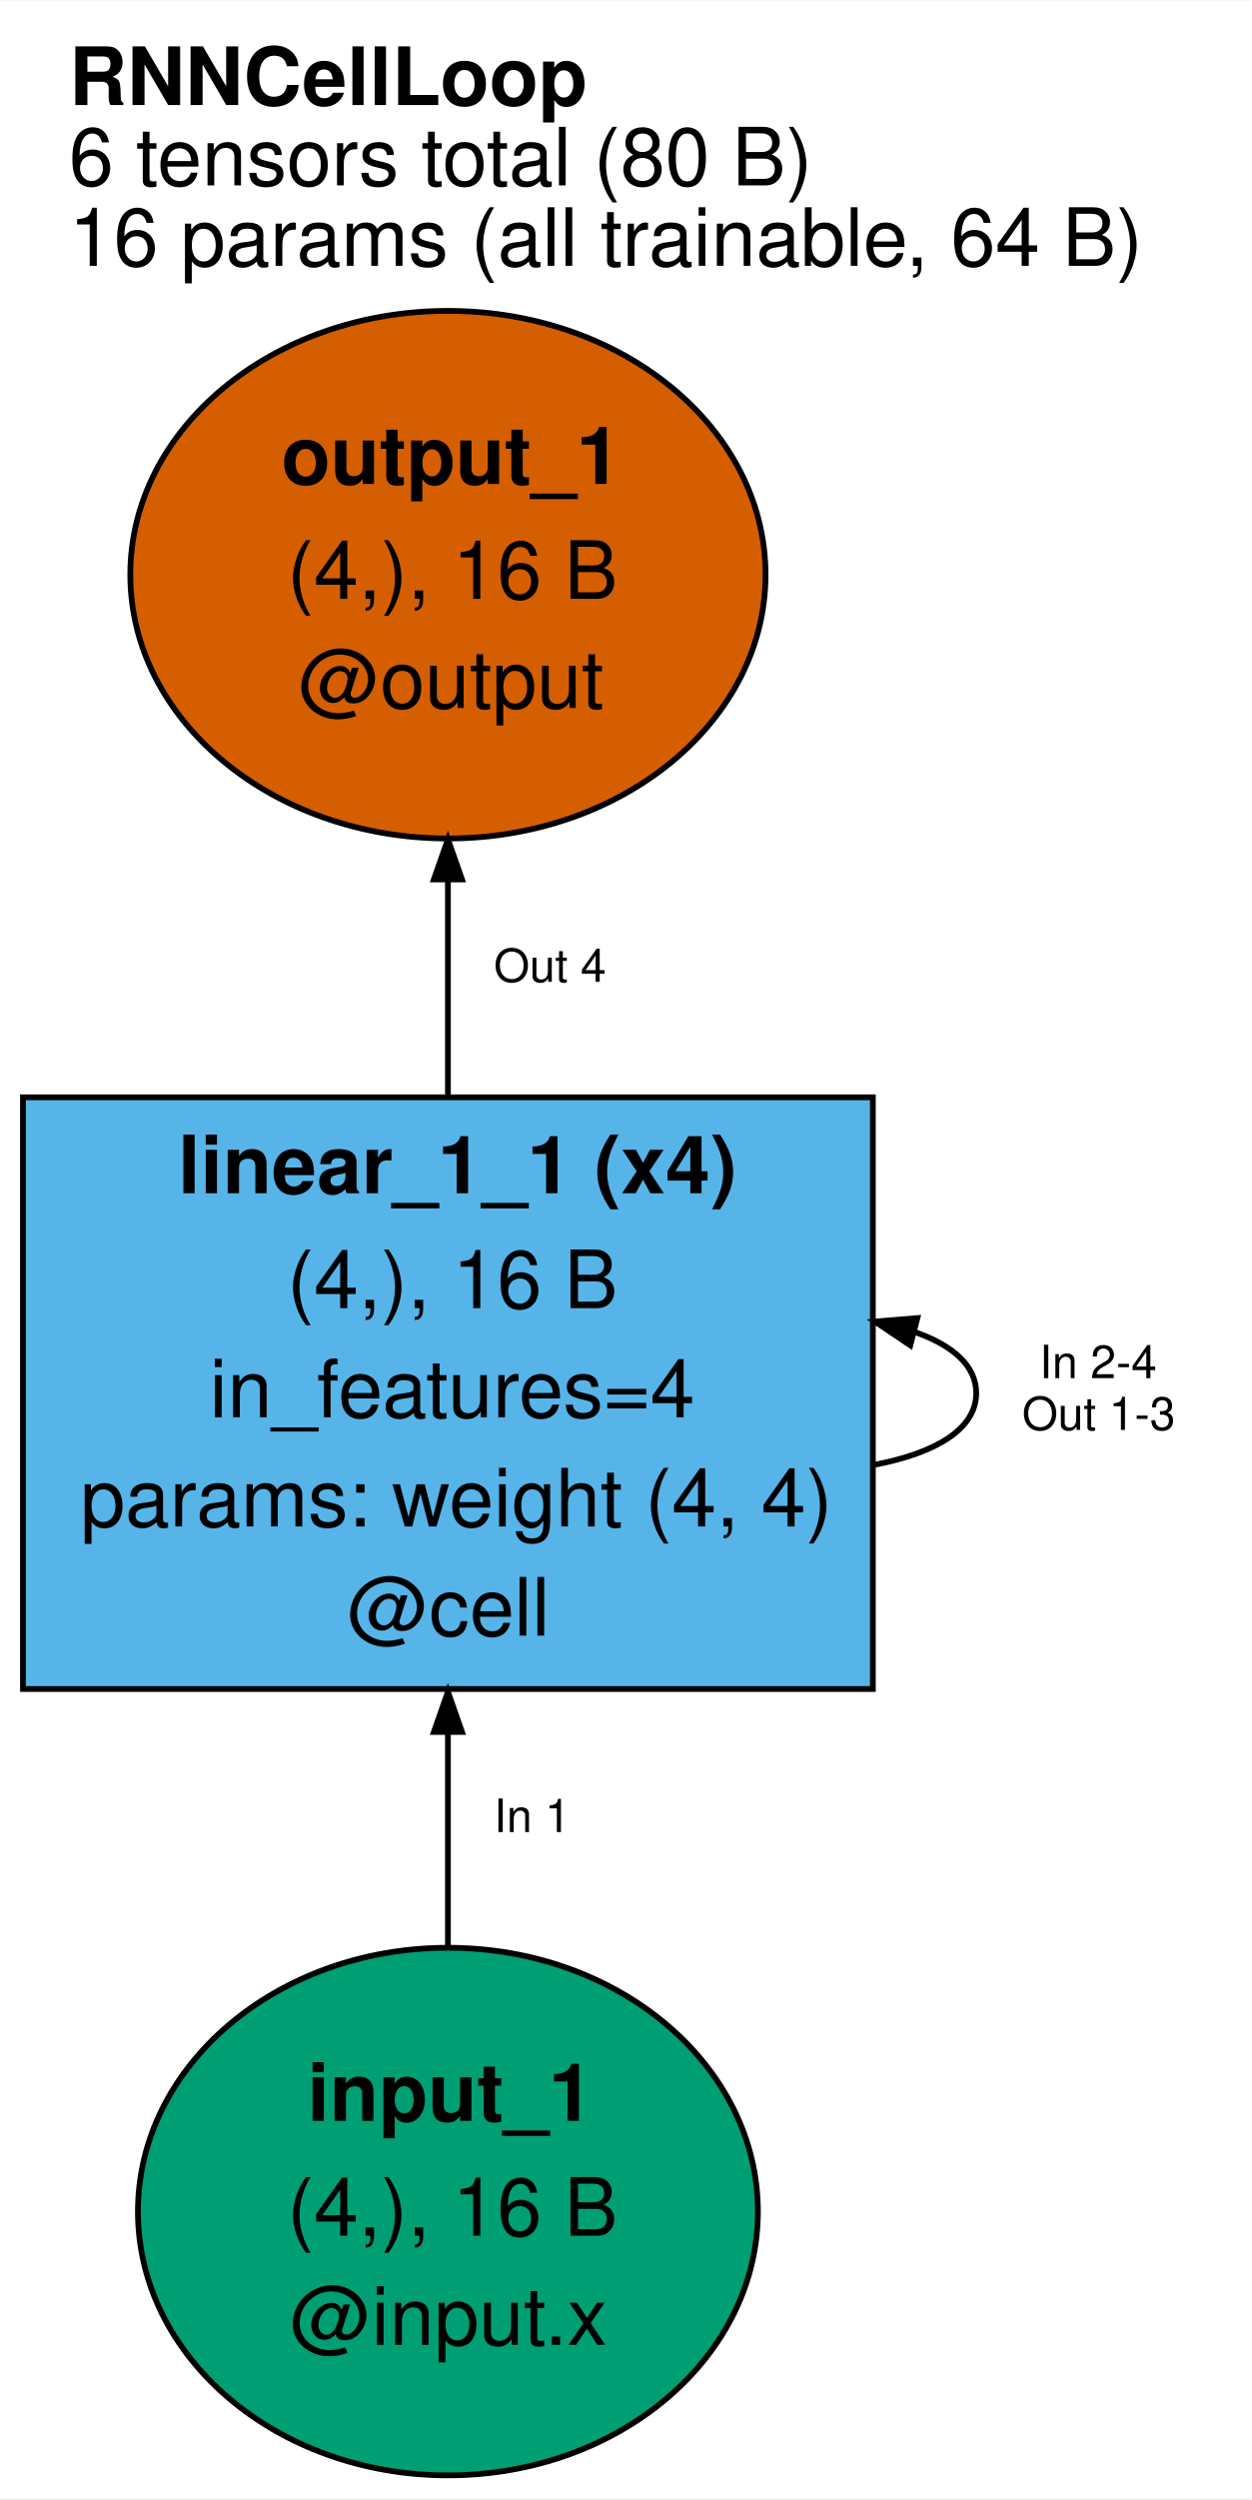
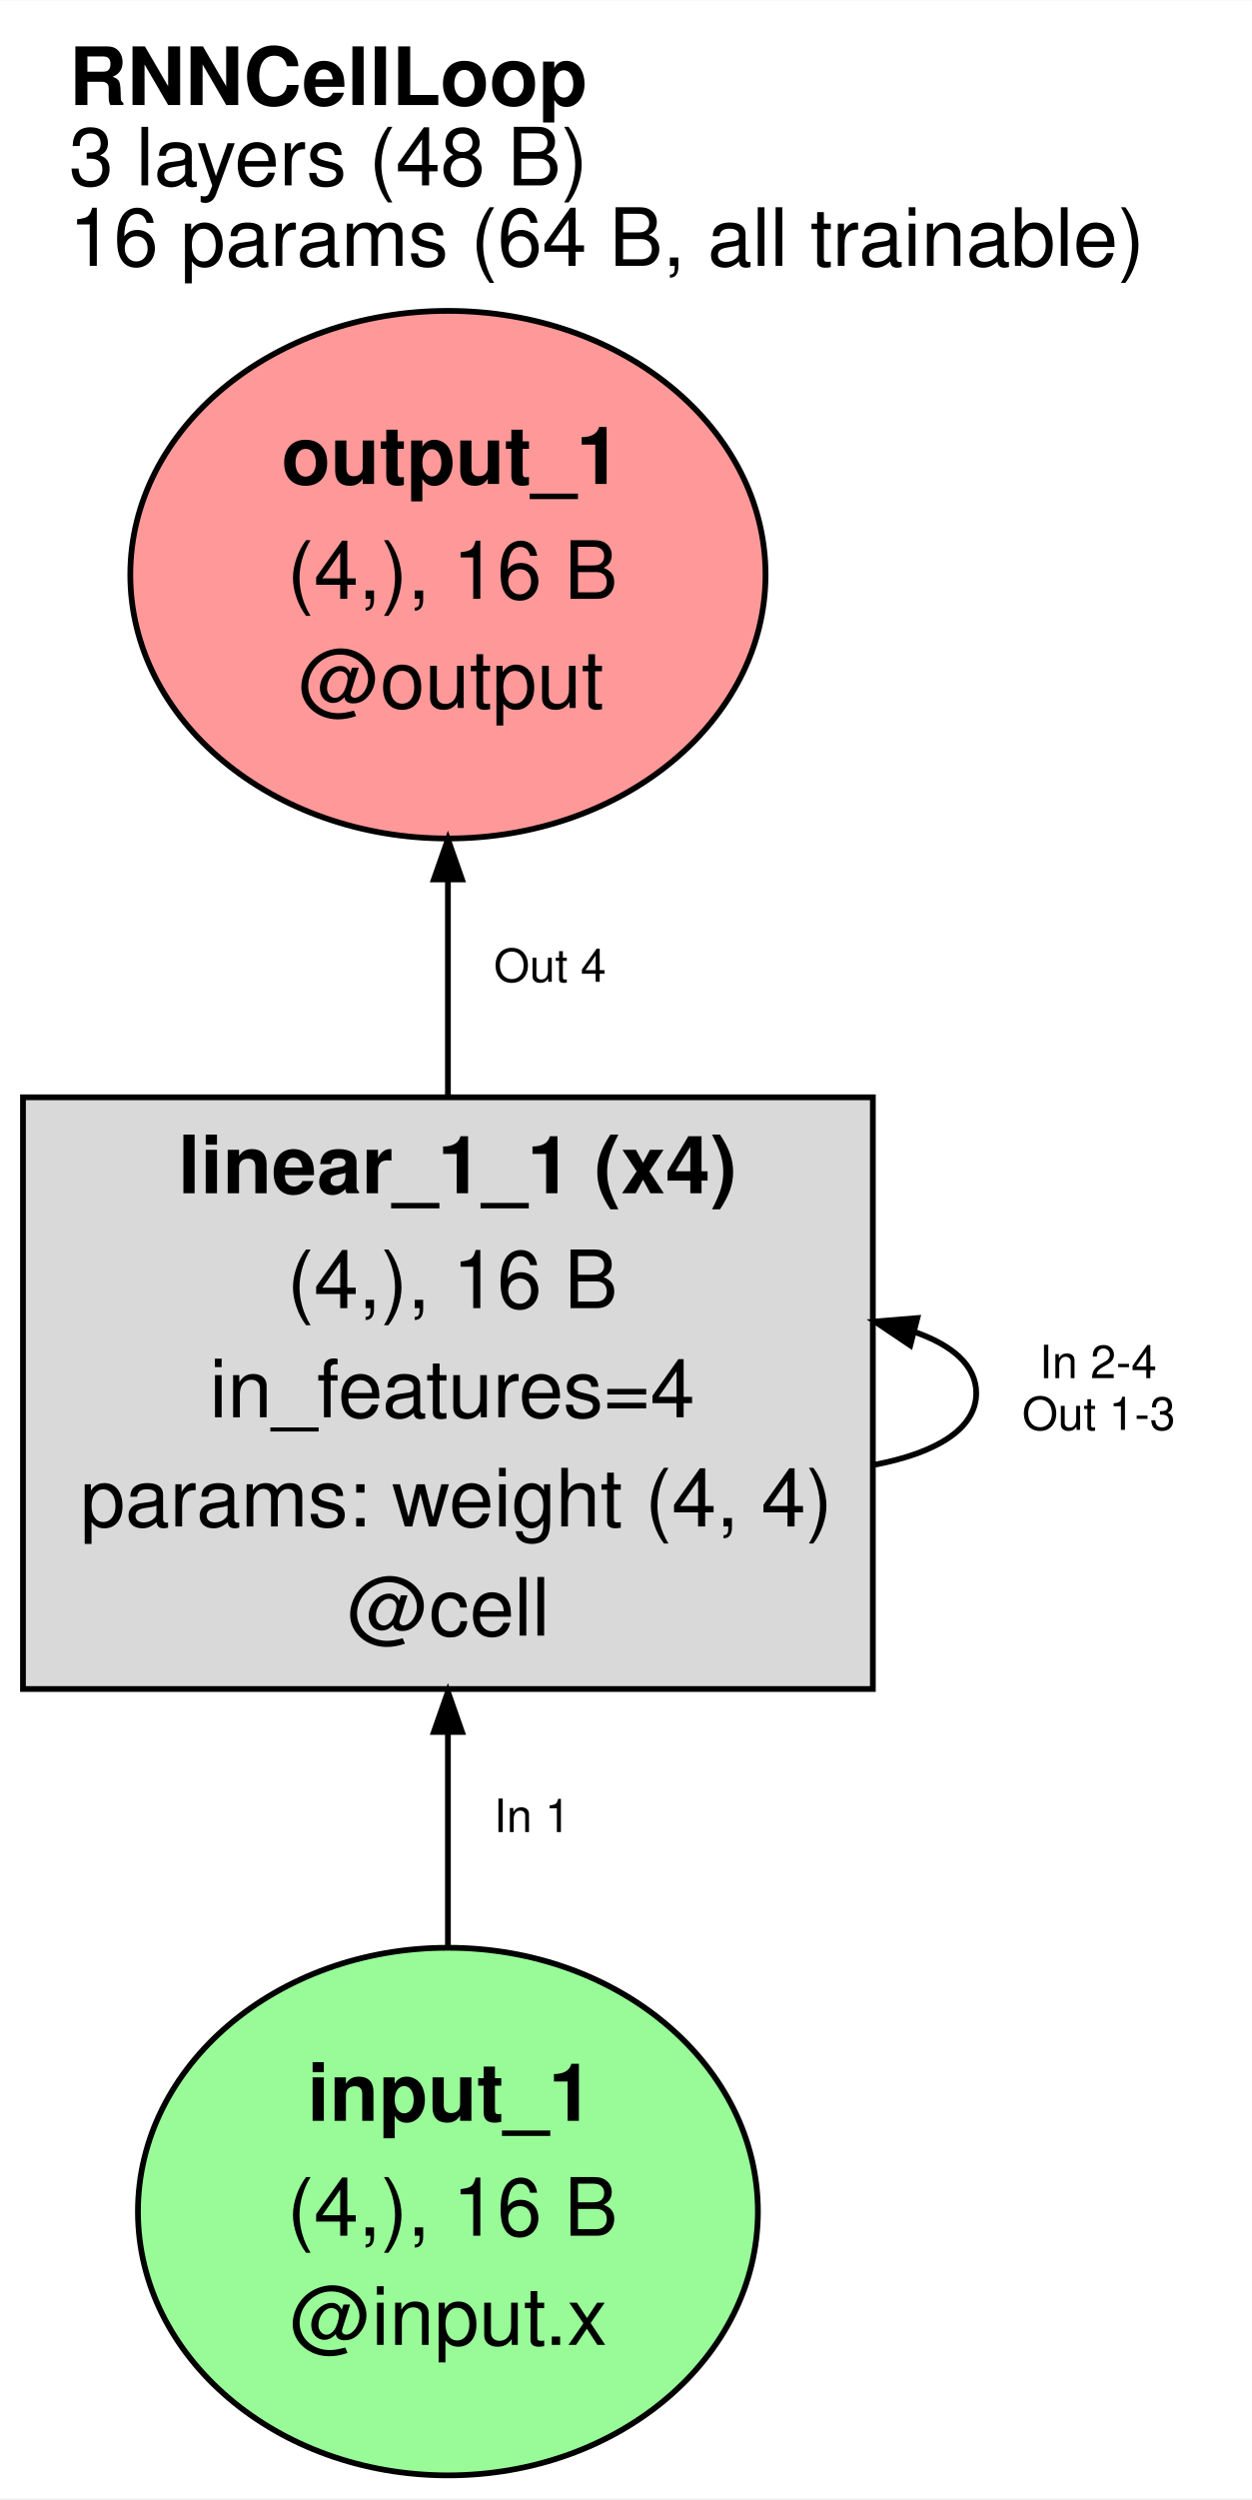
<svg xmlns="http://www.w3.org/2000/svg" width="218pt" height="435pt" viewBox="0.00 0.00 218.00 434.85">
  <g id="graph0" class="graph" transform="scale(1 1) rotate(0) translate(4 430.85)">
    <polygon fill="white" stroke="transparent" points="-4,4 -4,-430.85 214,-430.85 214,4 -4,4" />
    <text text-anchor="start" x="8" y="-412.65" font-family="Helvetica,sans-Serif" font-weight="bold" font-size="14.00">RNNCellLoop</text>
-     <text text-anchor="start" x="8" y="-398.65" font-family="Helvetica,sans-Serif" font-size="14.00">6 tensors total (80 B)</text>
-     <text text-anchor="start" x="8" y="-384.65" font-family="Helvetica,sans-Serif" font-size="14.00">16 params (all trainable, 64 B)</text>
+     <text text-anchor="start" x="8" y="-398.65" font-family="Helvetica,sans-Serif" font-size="14.00">3 layers (48 B)</text>
+     <text text-anchor="start" x="8" y="-384.65" font-family="Helvetica,sans-Serif" font-size="14.00">16 params (64 B, all trainable)</text>
    <g id="node1" class="node">
-       <ellipse fill="#009e73" stroke="black" cx="74" cy="-45.96" rx="53.98" ry="45.92" />
+       <ellipse fill="#98fb98" stroke="black" cx="74" cy="-45.96" rx="53.98" ry="45.92" />
      <text text-anchor="start" x="49.5" y="-61.76" font-family="Helvetica,sans-Serif" font-weight="bold" font-size="14.00">input_1</text>
      <text text-anchor="start" x="46" y="-41.76" font-family="Helvetica,sans-Serif" font-size="14.00">(4,), 16 B</text>
      <text text-anchor="start" x="46.5" y="-22.76" font-family="Helvetica,sans-Serif" font-size="14.00">@input.x</text>
    </g>
    <g id="node2" class="node">
-       <polygon fill="#56b4e9" stroke="black" points="148,-239.92 0,-239.92 0,-136.92 148,-136.92 148,-239.92" />
+       <polygon fill="#d9d9d9" stroke="black" points="148,-239.92 0,-239.92 0,-136.92 148,-136.92 148,-239.92" />
      <text text-anchor="start" x="27" y="-223.22" font-family="Helvetica,sans-Serif" font-weight="bold" font-size="14.00">linear_1_1 (x4)</text>
      <text text-anchor="start" x="46" y="-203.22" font-family="Helvetica,sans-Serif" font-size="14.00">(4,), 16 B</text>
      <text text-anchor="start" x="32.5" y="-184.22" font-family="Helvetica,sans-Serif" font-size="14.00">in_features=4</text>
      <text text-anchor="start" x="10" y="-165.22" font-family="Helvetica,sans-Serif" font-size="14.00">params: weight (4, 4)</text>
      <text text-anchor="start" x="56.5" y="-146.22" font-family="Helvetica,sans-Serif" font-size="14.00">@cell</text>
    </g>
    <g id="edge1" class="edge">
      <path fill="none" stroke="black" d="M74,-92.18C74,-103.98 74,-116.86 74,-129.23" />
      <polygon fill="black" stroke="black" points="71.55,-129.44 74,-136.44 76.45,-129.44 71.55,-129.44" />
      <text text-anchor="start" x="82" y="-112.02" font-family="Helvetica,sans-Serif" font-size="8.00">In 1</text>
    </g>
    <g id="edge2" class="edge">
      <path fill="none" stroke="black" d="M148.36,-175.97C158.92,-177.99 166,-182.14 166,-188.42 166,-193.24 161.85,-196.8 155.16,-199.11" />
      <polygon fill="black" stroke="black" points="154.52,-196.74 148.36,-200.88 155.75,-201.49 154.52,-196.74" />
      <text text-anchor="start" x="177" y="-191.02" font-family="Helvetica,sans-Serif" font-size="8.00">In 2-4</text>
      <text text-anchor="start" x="174" y="-182.02" font-family="Helvetica,sans-Serif" font-size="8.00">Out 1-3</text>
    </g>
    <g id="node3" class="node">
-       <ellipse fill="#d55e00" stroke="black" cx="74" cy="-330.89" rx="55.31" ry="45.92" />
+       <ellipse fill="#ff9999" stroke="black" cx="74" cy="-330.89" rx="55.31" ry="45.92" />
      <text text-anchor="start" x="45" y="-346.69" font-family="Helvetica,sans-Serif" font-weight="bold" font-size="14.00">output_1</text>
      <text text-anchor="start" x="46" y="-326.69" font-family="Helvetica,sans-Serif" font-size="14.00">(4,), 16 B</text>
      <text text-anchor="start" x="48" y="-307.69" font-family="Helvetica,sans-Serif" font-size="14.00">@output</text>
    </g>
    <g id="edge3" class="edge">
      <path fill="none" stroke="black" d="M74,-240.13C74,-252.35 74,-265.43 74,-277.71" />
      <polygon fill="black" stroke="black" points="71.55,-277.84 74,-284.84 76.45,-277.84 71.55,-277.84" />
      <text text-anchor="start" x="82" y="-260.02" font-family="Helvetica,sans-Serif" font-size="8.00">Out 4</text>
    </g>
  </g>
</svg>
